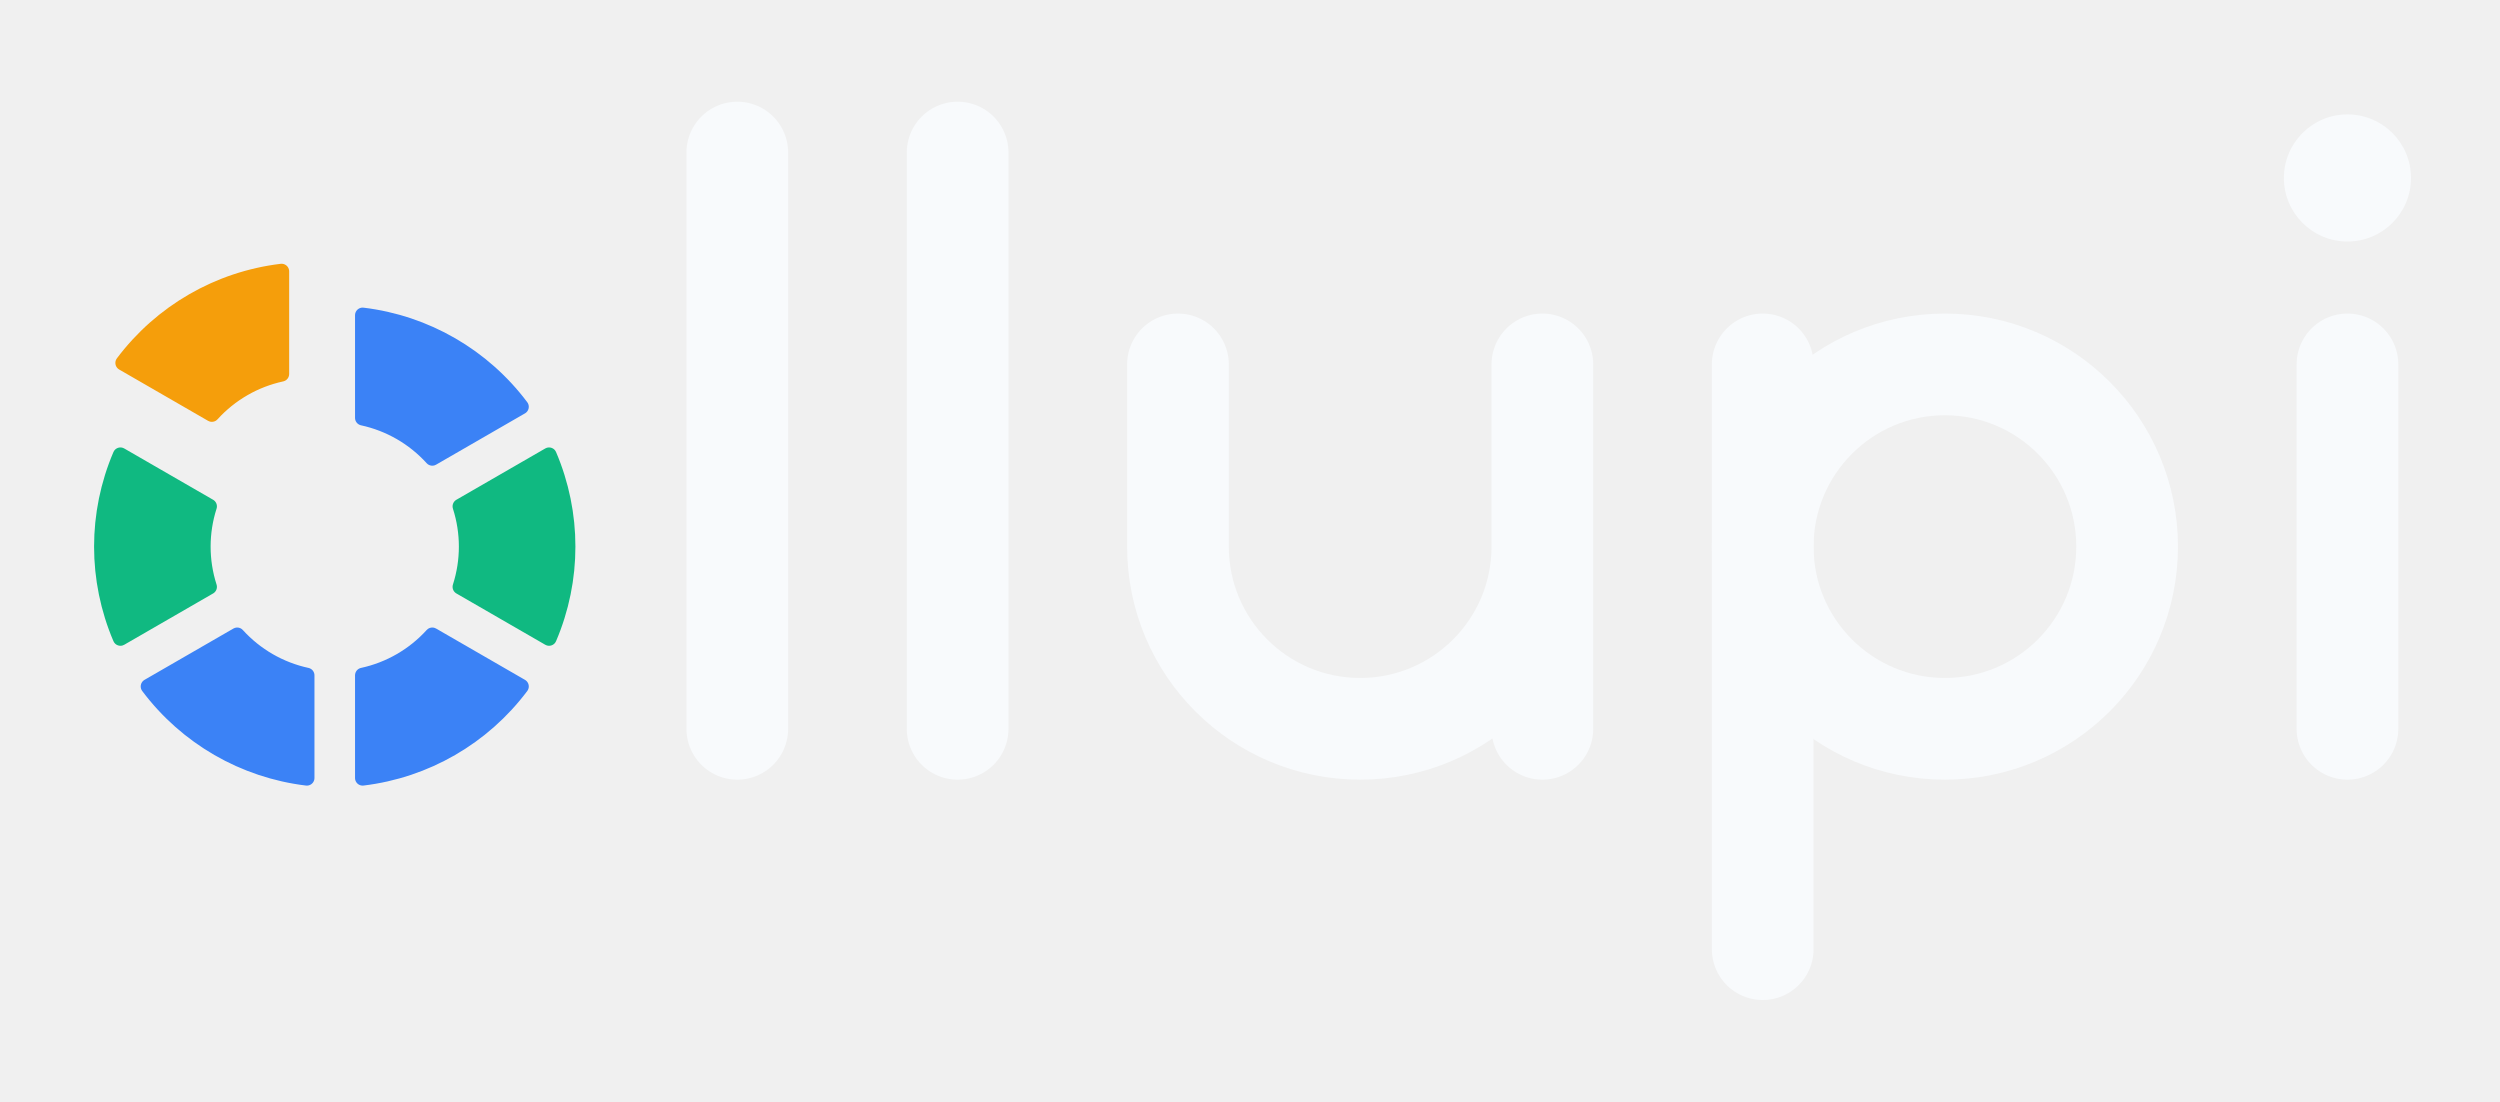
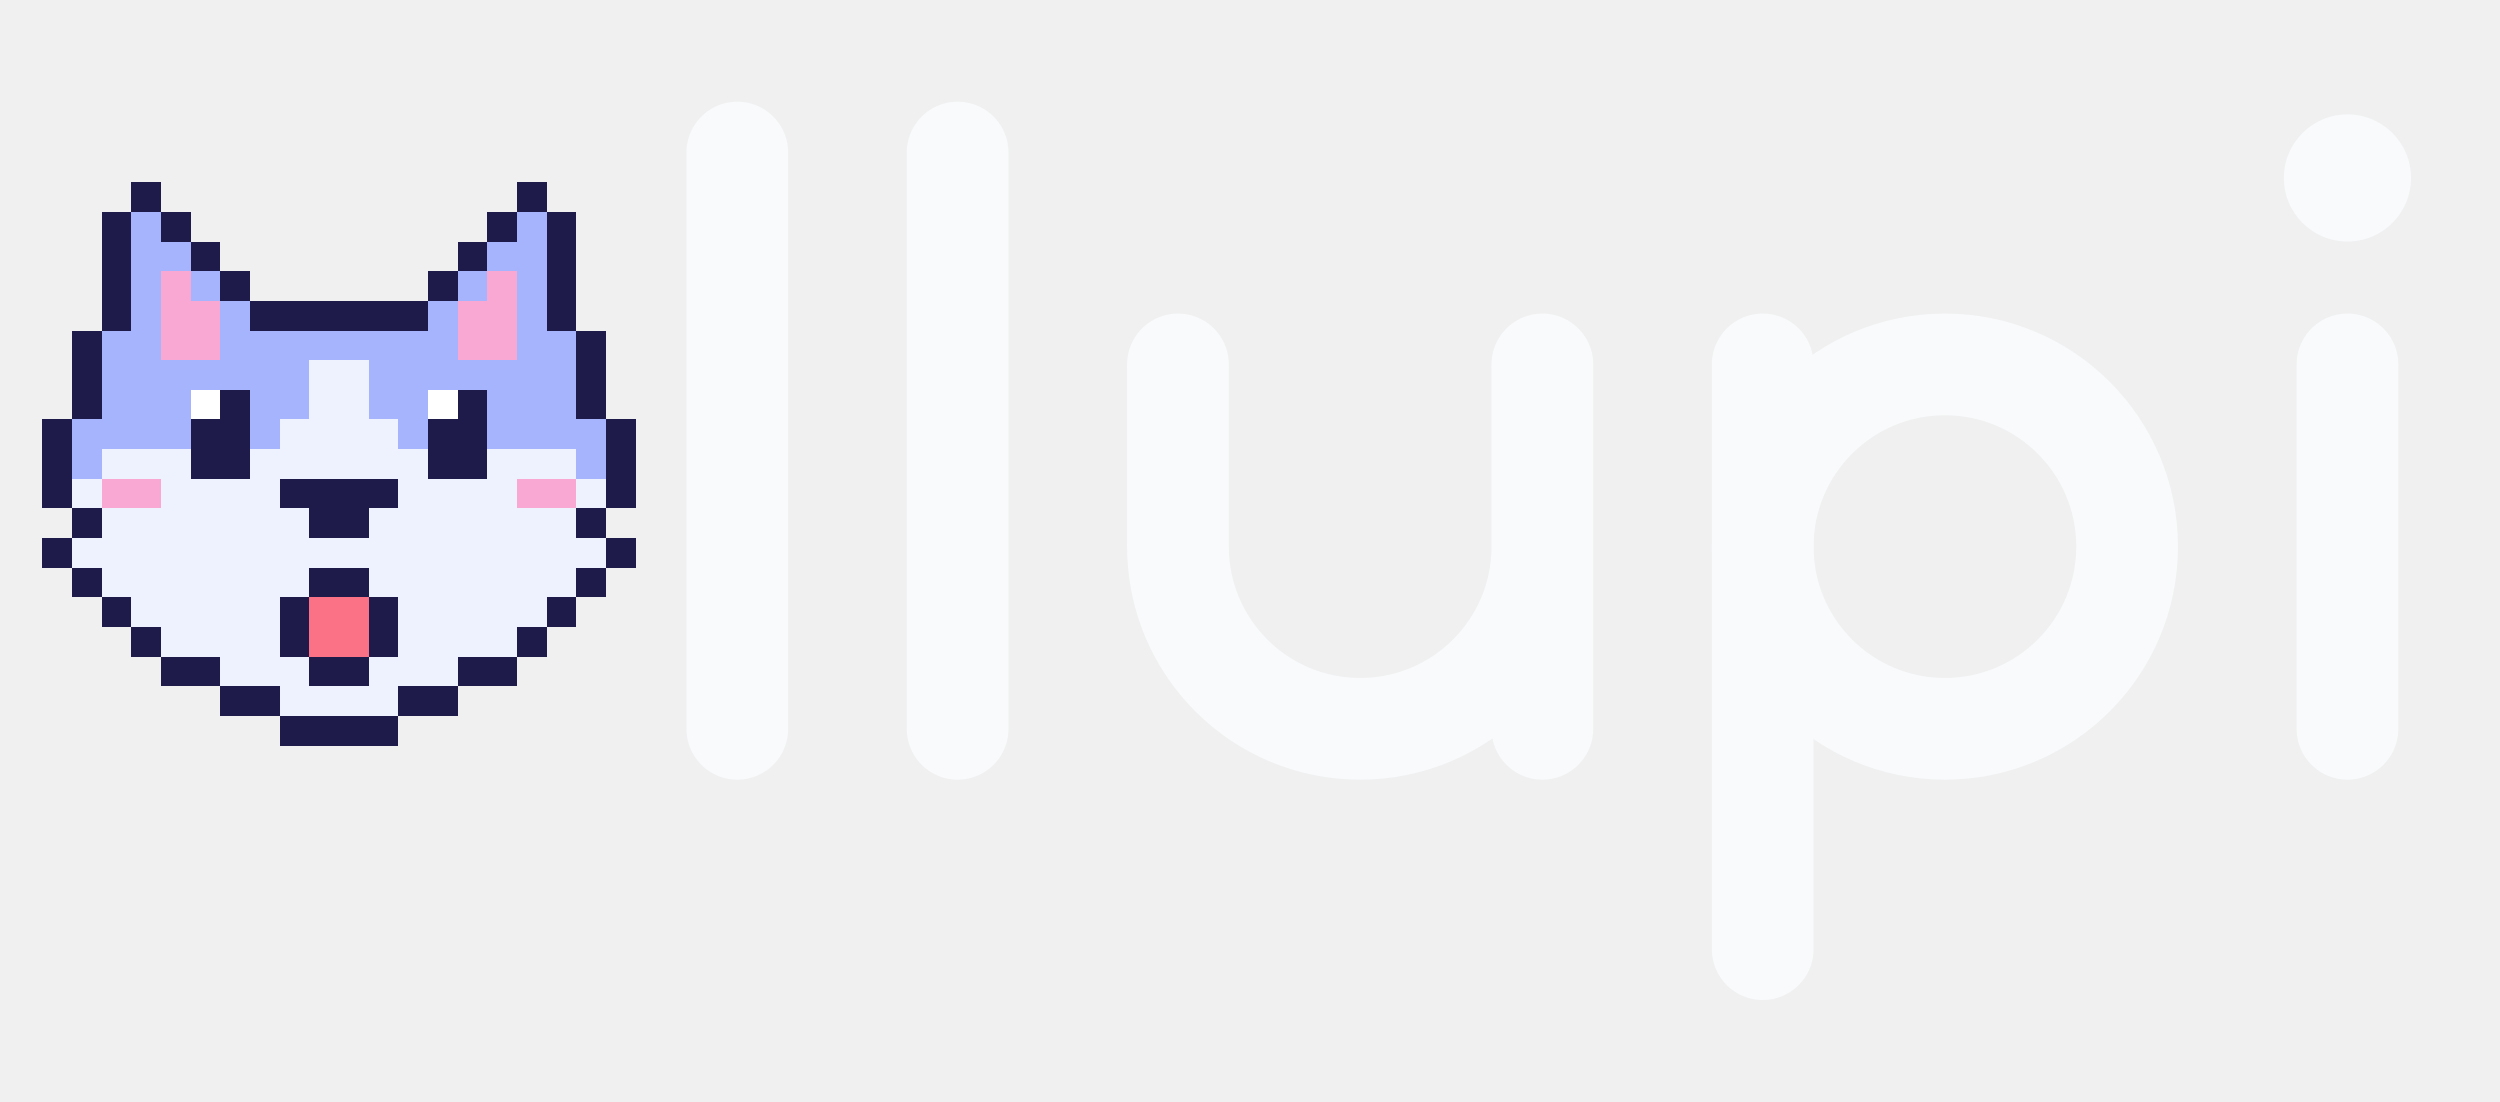
<svg xmlns="http://www.w3.org/2000/svg" viewBox="-24 -184 590 260" width="590" height="260">
-   <path d="M61.58,-109.61 A55,55 0 0 1 99.00,-88.00 L78.02,-75.89 A31.087,31.087 0 0 0 61.58,-85.38 Z" fill="#3b82f6" stroke="#3b82f6" stroke-width="3.587" stroke-linejoin="round" />
-   <path d="M105.58,-76.61 A55,55 0 0 1 105.58,-33.39 L84.60,-45.50 A31.087,31.087 0 0 0 84.60,-64.50 Z" fill="#10b981" stroke="#10b981" stroke-width="3.587" stroke-linejoin="round" />
-   <path d="M99.00,-22.00 A55,55 0 0 1 61.58,-0.39 L61.58,-24.62 A31.087,31.087 0 0 0 78.02,-34.11 Z" fill="#3b82f6" stroke="#3b82f6" stroke-width="3.587" stroke-linejoin="round" />
-   <path d="M48.42,-0.39 A55,55 0 0 1 11.00,-22.00 L31.98,-34.11 A31.087,31.087 0 0 0 48.42,-24.62 Z" fill="#3b82f6" stroke="#3b82f6" stroke-width="3.587" stroke-linejoin="round" />
-   <path d="M4.42,-33.39 A55,55 0 0 1 4.42,-76.61 L25.40,-64.50 A31.087,31.087 0 0 0 25.40,-45.50 Z" fill="#10b981" stroke="#10b981" stroke-width="3.587" stroke-linejoin="round" />
-   <path d="M5.02,-98.35 A55,55 0 0 1 42.45,-119.96 L42.45,-95.74 A31.087,31.087 0 0 0 26.00,-86.24 Z" fill="#f59e0b" stroke="#f59e0b" stroke-width="3.587" stroke-linejoin="round" />
+   <g shape-rendering="crispEdges">
+     <rect x="7" y="-141" width="7" height="7" fill="#1e1b4b" />
+     <rect x="98" y="-141" width="7" height="7" fill="#1e1b4b" />
+     <rect x="0" y="-134" width="7" height="7" fill="#1e1b4b" />
+     <rect x="7" y="-134" width="7" height="7" fill="#a5b4fc" />
+     <rect x="14" y="-134" width="7" height="7" fill="#1e1b4b" />
+     <rect x="91" y="-134" width="7" height="7" fill="#1e1b4b" />
+     <rect x="98" y="-134" width="7" height="7" fill="#a5b4fc" />
+     <rect x="105" y="-134" width="7" height="7" fill="#1e1b4b" />
+     <rect x="0" y="-127" width="7" height="7" fill="#1e1b4b" />
+     <rect x="7" y="-127" width="14" height="7" fill="#a5b4fc" />
+     <rect x="21" y="-127" width="7" height="7" fill="#1e1b4b" />
+     <rect x="84" y="-127" width="7" height="7" fill="#1e1b4b" />
+     <rect x="91" y="-127" width="14" height="7" fill="#a5b4fc" />
+     <rect x="105" y="-127" width="7" height="7" fill="#1e1b4b" />
+     <rect x="0" y="-120" width="7" height="7" fill="#1e1b4b" />
+     <rect x="7" y="-120" width="7" height="7" fill="#a5b4fc" />
+     <rect x="14" y="-120" width="7" height="7" fill="#f9a8d4" />
+     <rect x="21" y="-120" width="7" height="7" fill="#a5b4fc" />
+     <rect x="28" y="-120" width="7" height="7" fill="#1e1b4b" />
+     <rect x="77" y="-120" width="7" height="7" fill="#1e1b4b" />
+     <rect x="84" y="-120" width="7" height="7" fill="#a5b4fc" />
+     <rect x="91" y="-120" width="7" height="7" fill="#f9a8d4" />
+     <rect x="98" y="-120" width="7" height="7" fill="#a5b4fc" />
+     <rect x="105" y="-120" width="7" height="7" fill="#1e1b4b" />
+     <rect x="0" y="-113" width="7" height="7" fill="#1e1b4b" />
+     <rect x="7" y="-113" width="7" height="7" fill="#a5b4fc" />
+     <rect x="14" y="-113" width="14" height="7" fill="#f9a8d4" />
+     <rect x="28" y="-113" width="7" height="7" fill="#a5b4fc" />
+     <rect x="35" y="-113" width="42" height="7" fill="#1e1b4b" />
+     <rect x="77" y="-113" width="7" height="7" fill="#a5b4fc" />
+     <rect x="84" y="-113" width="14" height="7" fill="#f9a8d4" />
+     <rect x="98" y="-113" width="7" height="7" fill="#a5b4fc" />
+     <rect x="105" y="-113" width="7" height="7" fill="#1e1b4b" />
+     <rect x="-7" y="-106" width="7" height="7" fill="#1e1b4b" />
+     <rect x="0" y="-106" width="14" height="7" fill="#a5b4fc" />
+     <rect x="14" y="-106" width="14" height="7" fill="#f9a8d4" />
+     <rect x="28" y="-106" width="56" height="7" fill="#a5b4fc" />
+     <rect x="84" y="-106" width="14" height="7" fill="#f9a8d4" />
+     <rect x="98" y="-106" width="14" height="7" fill="#a5b4fc" />
+     <rect x="112" y="-106" width="7" height="7" fill="#1e1b4b" />
+     <rect x="-7" y="-99" width="7" height="7" fill="#1e1b4b" />
+     <rect x="0" y="-99" width="49" height="7" fill="#a5b4fc" />
+     <rect x="49" y="-99" width="14" height="7" fill="#eef2ff" />
+     <rect x="63" y="-99" width="49" height="7" fill="#a5b4fc" />
+     <rect x="112" y="-99" width="7" height="7" fill="#1e1b4b" />
+     <rect x="-7" y="-92" width="7" height="7" fill="#1e1b4b" />
+     <rect x="0" y="-92" width="21" height="7" fill="#a5b4fc" />
+     <rect x="21" y="-92" width="7" height="7" fill="#ffffff" />
+     <rect x="28" y="-92" width="7" height="7" fill="#1e1b4b" />
+     <rect x="35" y="-92" width="14" height="7" fill="#a5b4fc" />
+     <rect x="49" y="-92" width="14" height="7" fill="#eef2ff" />
+     <rect x="63" y="-92" width="14" height="7" fill="#a5b4fc" />
+     <rect x="77" y="-92" width="7" height="7" fill="#ffffff" />
+     <rect x="84" y="-92" width="7" height="7" fill="#1e1b4b" />
+     <rect x="91" y="-92" width="21" height="7" fill="#a5b4fc" />
+     <rect x="112" y="-92" width="7" height="7" fill="#1e1b4b" />
+     <rect x="-14" y="-85" width="7" height="7" fill="#1e1b4b" />
+     <rect x="-7" y="-85" width="28" height="7" fill="#a5b4fc" />
+     <rect x="21" y="-85" width="14" height="7" fill="#1e1b4b" />
+     <rect x="35" y="-85" width="7" height="7" fill="#a5b4fc" />
+     <rect x="42" y="-85" width="28" height="7" fill="#eef2ff" />
+     <rect x="70" y="-85" width="7" height="7" fill="#a5b4fc" />
+     <rect x="77" y="-85" width="14" height="7" fill="#1e1b4b" />
+     <rect x="91" y="-85" width="28" height="7" fill="#a5b4fc" />
+     <rect x="119" y="-85" width="7" height="7" fill="#1e1b4b" />
+     <rect x="-14" y="-78" width="7" height="7" fill="#1e1b4b" />
+     <rect x="-7" y="-78" width="7" height="7" fill="#a5b4fc" />
+     <rect x="0" y="-78" width="21" height="7" fill="#eef2ff" />
+     <rect x="21" y="-78" width="14" height="7" fill="#1e1b4b" />
+     <rect x="35" y="-78" width="42" height="7" fill="#eef2ff" />
+     <rect x="77" y="-78" width="14" height="7" fill="#1e1b4b" />
+     <rect x="91" y="-78" width="21" height="7" fill="#eef2ff" />
+     <rect x="112" y="-78" width="7" height="7" fill="#a5b4fc" />
+     <rect x="119" y="-78" width="7" height="7" fill="#1e1b4b" />
+     <rect x="-14" y="-71" width="7" height="7" fill="#1e1b4b" />
+     <rect x="-7" y="-71" width="7" height="7" fill="#eef2ff" />
+     <rect x="0" y="-71" width="14" height="7" fill="#f9a8d4" />
+     <rect x="14" y="-71" width="28" height="7" fill="#eef2ff" />
+     <rect x="42" y="-71" width="28" height="7" fill="#1e1b4b" />
+     <rect x="70" y="-71" width="28" height="7" fill="#eef2ff" />
+     <rect x="98" y="-71" width="14" height="7" fill="#f9a8d4" />
+     <rect x="112" y="-71" width="7" height="7" fill="#eef2ff" />
+     <rect x="119" y="-71" width="7" height="7" fill="#1e1b4b" />
+     <rect x="-7" y="-64" width="7" height="7" fill="#1e1b4b" />
+     <rect x="0" y="-64" width="49" height="7" fill="#eef2ff" />
+     <rect x="49" y="-64" width="14" height="7" fill="#1e1b4b" />
+     <rect x="63" y="-64" width="49" height="7" fill="#eef2ff" />
+     <rect x="112" y="-64" width="7" height="7" fill="#1e1b4b" />
+     <rect x="-14" y="-57" width="7" height="7" fill="#1e1b4b" />
+     <rect x="-7" y="-57" width="126" height="7" fill="#eef2ff" />
+     <rect x="119" y="-57" width="7" height="7" fill="#1e1b4b" />
+     <rect x="-7" y="-50" width="7" height="7" fill="#1e1b4b" />
+     <rect x="0" y="-50" width="49" height="7" fill="#eef2ff" />
+     <rect x="49" y="-50" width="14" height="7" fill="#1e1b4b" />
+     <rect x="63" y="-50" width="49" height="7" fill="#eef2ff" />
+     <rect x="112" y="-50" width="7" height="7" fill="#1e1b4b" />
+     <rect x="0" y="-43" width="7" height="7" fill="#1e1b4b" />
+     <rect x="7" y="-43" width="35" height="7" fill="#eef2ff" />
+     <rect x="42" y="-43" width="7" height="7" fill="#1e1b4b" />
+     <rect x="49" y="-43" width="14" height="7" fill="#fb7185" />
+     <rect x="63" y="-43" width="7" height="7" fill="#1e1b4b" />
+     <rect x="70" y="-43" width="35" height="7" fill="#eef2ff" />
+     <rect x="105" y="-43" width="7" height="7" fill="#1e1b4b" />
+     <rect x="7" y="-36" width="7" height="7" fill="#1e1b4b" />
+     <rect x="14" y="-36" width="28" height="7" fill="#eef2ff" />
+     <rect x="42" y="-36" width="7" height="7" fill="#1e1b4b" />
+     <rect x="49" y="-36" width="14" height="7" fill="#fb7185" />
+     <rect x="63" y="-36" width="7" height="7" fill="#1e1b4b" />
+     <rect x="70" y="-36" width="28" height="7" fill="#eef2ff" />
+     <rect x="98" y="-36" width="7" height="7" fill="#1e1b4b" />
+     <rect x="14" y="-29" width="14" height="7" fill="#1e1b4b" />
+     <rect x="28" y="-29" width="21" height="7" fill="#eef2ff" />
+     <rect x="49" y="-29" width="14" height="7" fill="#1e1b4b" />
+     <rect x="63" y="-29" width="21" height="7" fill="#eef2ff" />
+     <rect x="84" y="-29" width="14" height="7" fill="#1e1b4b" />
+     <rect x="28" y="-22" width="14" height="7" fill="#1e1b4b" />
+     <rect x="42" y="-22" width="28" height="7" fill="#eef2ff" />
+     <rect x="70" y="-22" width="14" height="7" fill="#1e1b4b" />
+     <rect x="42" y="-15" width="28" height="7" fill="#1e1b4b" />
+   </g>
  <path d="M150,-148 V-12" fill="none" stroke="#f8fafc" stroke-width="24" stroke-linecap="round" stroke-linejoin="round" />
  <path d="M202,-148 V-12" fill="none" stroke="#f8fafc" stroke-width="24" stroke-linecap="round" stroke-linejoin="round" />
  <path d="M254,-98 V-55 A43,43 0 0 0 340,-55 V-98 M340,-55 V-12" fill="none" stroke="#f8fafc" stroke-width="24" stroke-linecap="round" stroke-linejoin="round" />
  <path d="M392,-98 V40" fill="none" stroke="#f8fafc" stroke-width="24" stroke-linecap="round" stroke-linejoin="round" />
  <circle cx="435" cy="-55" r="43" fill="none" stroke="#f8fafc" stroke-width="24" stroke-linecap="round" stroke-linejoin="round" />
  <path d="M530,-98 V-12" fill="none" stroke="#f8fafc" stroke-width="24" stroke-linecap="round" stroke-linejoin="round" />
  <circle cx="530" cy="-142" r="15" fill="#f8fafc" />
</svg>
